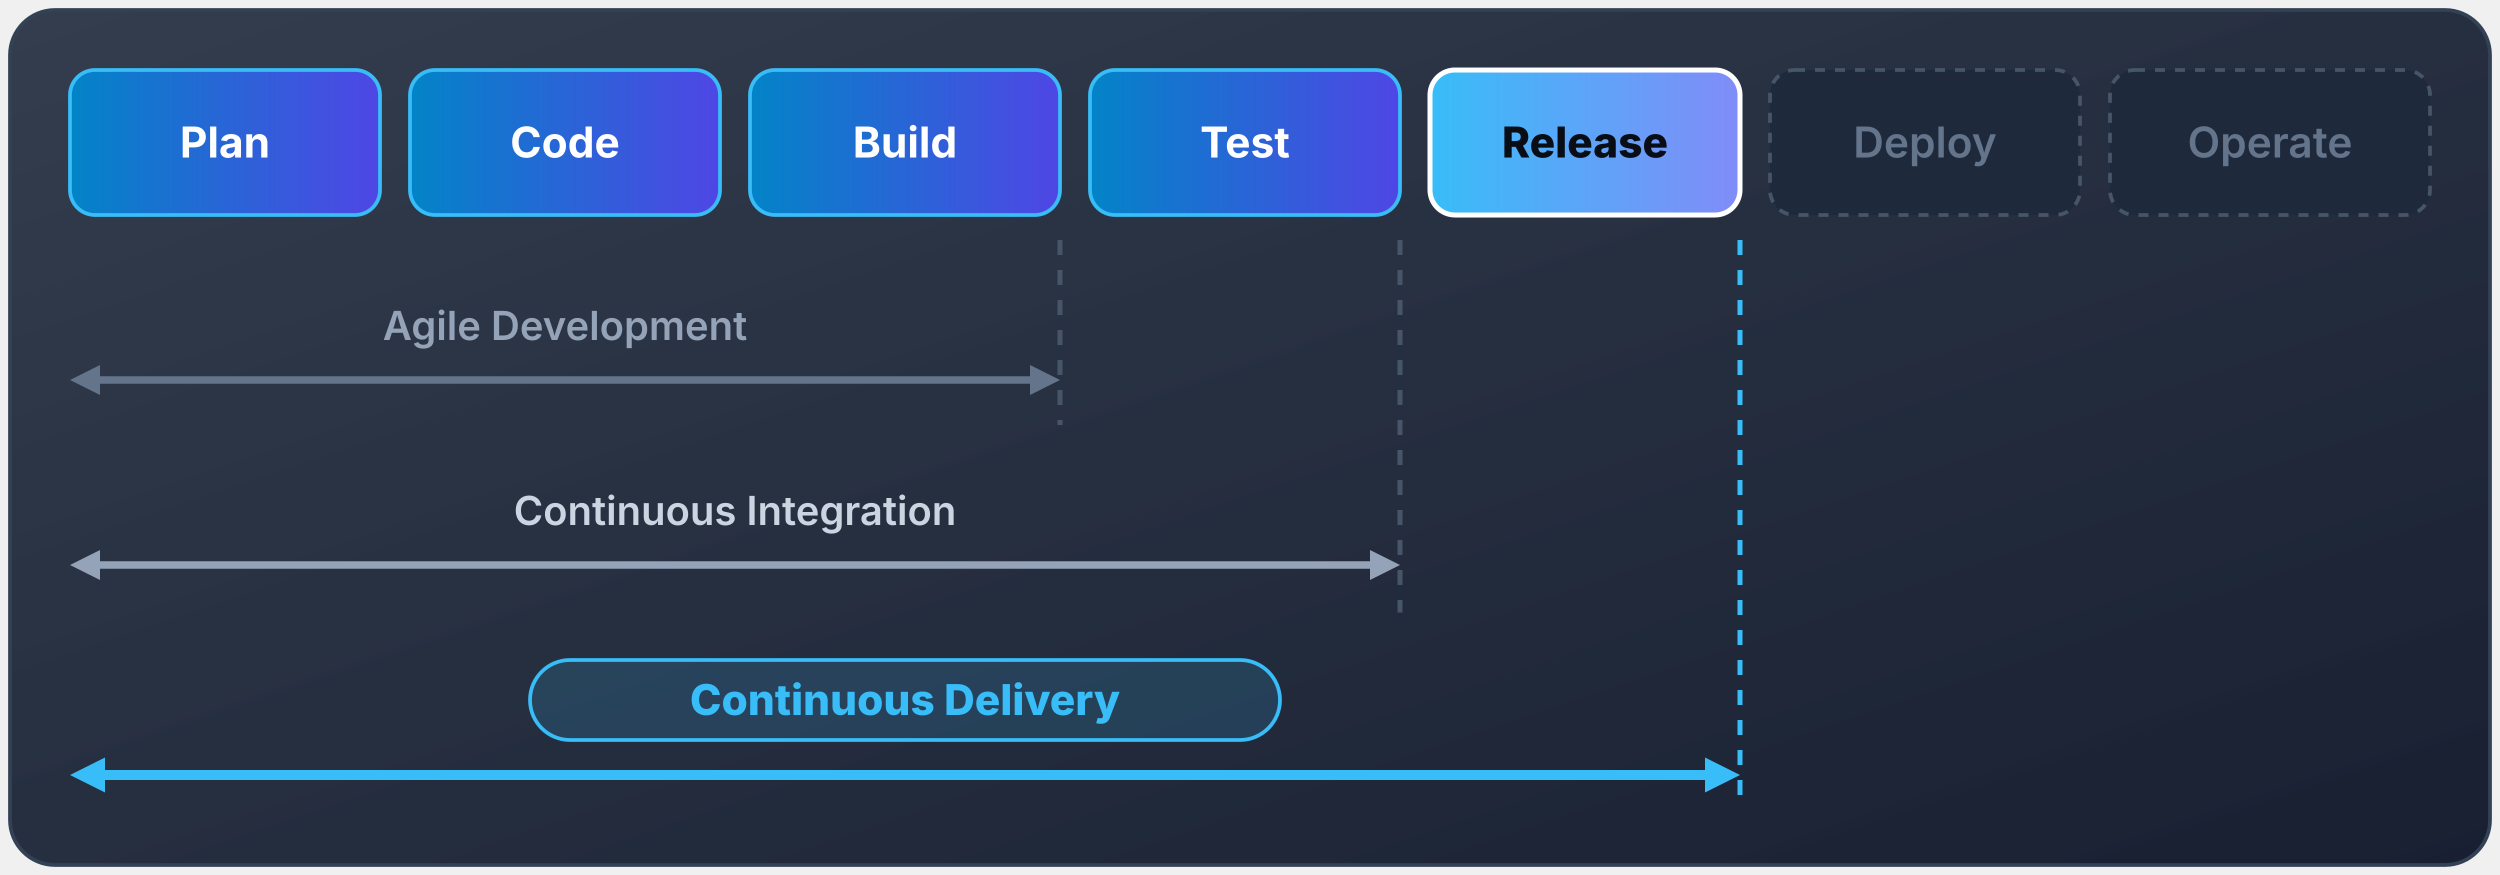
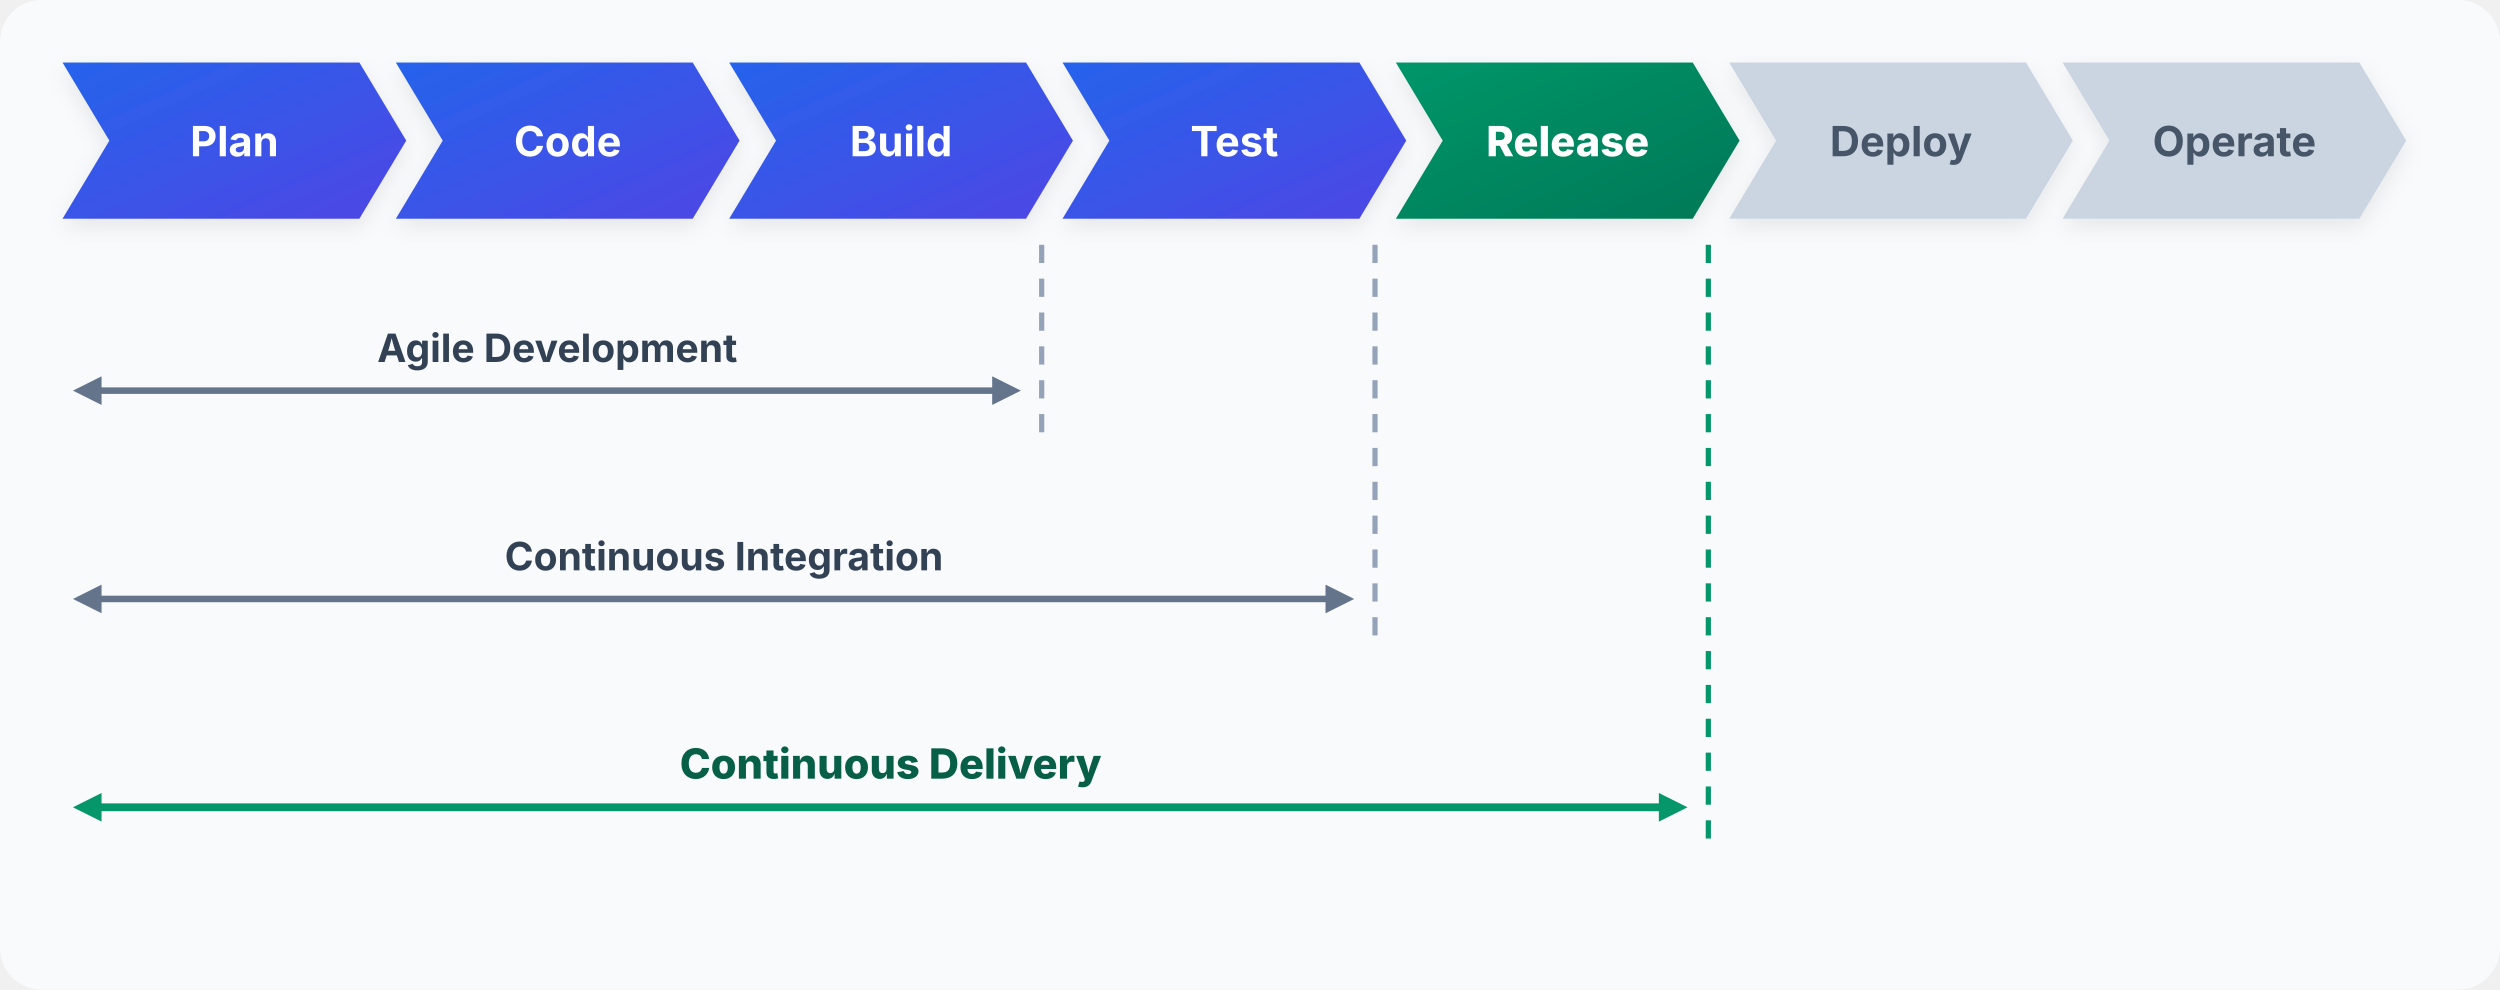
- <svg xmlns="http://www.w3.org/2000/svg" viewBox="0 0 1000 350" width="100%" height="100%">
+ <svg xmlns="http://www.w3.org/2000/svg" viewBox="0 0 960 380" width="960" height="380" font-family="'Inter', -apple-system, BlinkMacSystemFont, 'Segoe UI', sans-serif">
  <defs>
-     <linearGradient id="cd-bg" x1="0%" y1="0%" x2="100%" y2="100%">
-       <stop offset="0%" stop-color="#1e293b" stop-opacity="0.9" />
-       <stop offset="100%" stop-color="#0f172a" stop-opacity="0.96" />
-     </linearGradient>
-     <linearGradient id="cd-active" x1="0%" y1="0%" x2="100%" y2="0%">
-       <stop offset="0%" stop-color="#0284c7" />
+     <linearGradient id="plActive" x1="0" y1="0" x2="1" y2="1">
+       <stop offset="0%" stop-color="#2563eb" />
      <stop offset="100%" stop-color="#4f46e5" />
    </linearGradient>
-     <linearGradient id="cd-highlight" x1="0%" y1="0%" x2="100%" y2="0%">
-       <stop offset="0%" stop-color="#38bdf8" />
-       <stop offset="100%" stop-color="#818cf8" />
+     <linearGradient id="plHighlight" x1="0" y1="0" x2="1" y2="1">
+       <stop offset="0%" stop-color="#059669" />
+       <stop offset="100%" stop-color="#047857" />
    </linearGradient>
+     <filter id="plShadow" x="-10%" y="-10%" width="120%" height="125%">
+       <feDropShadow dx="0" dy="3" stdDeviation="4" flood-color="#0f172a" flood-opacity="0.08" />
+     </filter>
  </defs>
-   <rect x="4" y="4" width="992" height="342" rx="18" fill="url(#cd-bg)" stroke="#334155" stroke-width="1.5" />
-   <rect x="28" y="28" width="124" height="58" rx="10" fill="url(#cd-active)" stroke="#38bdf8" stroke-width="1.5" />
-   <text x="90" y="63" fill="#ffffff" font-family="Inter, system-ui, sans-serif" font-size="17" font-weight="700" text-anchor="middle">Plan</text>
-   <rect x="164" y="28" width="124" height="58" rx="10" fill="url(#cd-active)" stroke="#38bdf8" stroke-width="1.5" />
-   <text x="226" y="63" fill="#ffffff" font-family="Inter, system-ui, sans-serif" font-size="17" font-weight="700" text-anchor="middle">Code</text>
-   <rect x="300" y="28" width="124" height="58" rx="10" fill="url(#cd-active)" stroke="#38bdf8" stroke-width="1.5" />
-   <text x="362" y="63" fill="#ffffff" font-family="Inter, system-ui, sans-serif" font-size="17" font-weight="700" text-anchor="middle">Build</text>
-   <rect x="436" y="28" width="124" height="58" rx="10" fill="url(#cd-active)" stroke="#38bdf8" stroke-width="1.5" />
-   <text x="498" y="63" fill="#ffffff" font-family="Inter, system-ui, sans-serif" font-size="17" font-weight="700" text-anchor="middle">Test</text>
-   <rect x="572" y="28" width="124" height="58" rx="10" fill="url(#cd-highlight)" stroke="#ffffff" stroke-width="2" />
-   <text x="634" y="63" fill="#090d16" font-family="Inter, system-ui, sans-serif" font-size="17" font-weight="800" text-anchor="middle">Release</text>
-   <rect x="708" y="28" width="124" height="58" rx="10" fill="#1e293b" stroke="#475569" stroke-width="1.5" stroke-dasharray="4 4" />
-   <text x="770" y="63" fill="#64748b" font-family="Inter, system-ui, sans-serif" font-size="17" font-weight="600" text-anchor="middle">Deploy</text>
-   <rect x="844" y="28" width="128" height="58" rx="10" fill="#1e293b" stroke="#475569" stroke-width="1.5" stroke-dasharray="4 4" />
-   <text x="908" y="63" fill="#64748b" font-family="Inter, system-ui, sans-serif" font-size="17" font-weight="600" text-anchor="middle">Operate</text>
-   <line x1="424" y1="96" x2="424" y2="170" stroke="#475569" stroke-width="2" stroke-dasharray="6 6" />
-   <line x1="560" y1="96" x2="560" y2="245" stroke="#475569" stroke-width="2" stroke-dasharray="6 6" />
-   <line x1="696" y1="96" x2="696" y2="320" stroke="#38bdf8" stroke-width="2" stroke-dasharray="6 6" />
-   <text x="226" y="136" fill="#94a3b8" font-family="Inter, system-ui, sans-serif" font-size="16" font-weight="600" text-anchor="middle">Agile Development</text>
-   <line x1="36" y1="152" x2="416" y2="152" stroke="#64748b" stroke-width="3" />
-   <polygon points="28,152 40,146 40,158" fill="#64748b" />
-   <polygon points="424,152 412,146 412,158" fill="#64748b" />
-   <text x="294" y="210" fill="#cbd5e1" font-family="Inter, system-ui, sans-serif" font-size="16" font-weight="600" text-anchor="middle">Continuous Integration</text>
-   <line x1="36" y1="226" x2="552" y2="226" stroke="#94a3b8" stroke-width="3" />
-   <polygon points="28,226 40,220 40,232" fill="#94a3b8" />
-   <polygon points="560,226 548,220 548,232" fill="#94a3b8" />
-   <rect x="212" y="264" width="300" height="32" rx="16" fill="#38bdf8" fill-opacity="0.15" stroke="#38bdf8" stroke-width="1.5" />
-   <text x="362" y="286" fill="#38bdf8" font-family="Inter, system-ui, sans-serif" font-size="17" font-weight="800" text-anchor="middle">Continuous Delivery</text>
-   <line x1="36" y1="310" x2="688" y2="310" stroke="#38bdf8" stroke-width="4" />
-   <polygon points="28,310 42,303 42,317" fill="#38bdf8" />
-   <polygon points="696,310 682,303 682,317" fill="#38bdf8" />
+   <rect width="960" height="380" rx="16" fill="#f8fafc" />
+   <line x1="400" y1="94" x2="400" y2="168" stroke="#94a3b8" stroke-width="2" stroke-dasharray="7 6" />
+   <line x1="528" y1="94" x2="528" y2="248" stroke="#94a3b8" stroke-width="2" stroke-dasharray="7 6" />
+   <line x1="656" y1="94" x2="656" y2="328" stroke="#059669" stroke-width="2" stroke-dasharray="7 6" />
+   <g filter="url(#plShadow)">
+     <polygon points="24,24 138,24 156,54 138,84 24,84 42,54" fill="url(#plActive)" />
+     <text x="90.0" y="60" text-anchor="middle" font-size="16" font-weight="700" fill="#ffffff">Plan</text>
+     <polygon points="152,24 266,24 284,54 266,84 152,84 170,54" fill="url(#plActive)" />
+     <text x="218.0" y="60" text-anchor="middle" font-size="16" font-weight="700" fill="#ffffff">Code</text>
+     <polygon points="280,24 394,24 412,54 394,84 280,84 298,54" fill="url(#plActive)" />
+     <text x="346.0" y="60" text-anchor="middle" font-size="16" font-weight="700" fill="#ffffff">Build</text>
+     <polygon points="408,24 522,24 540,54 522,84 408,84 426,54" fill="url(#plActive)" />
+     <text x="474.0" y="60" text-anchor="middle" font-size="16" font-weight="700" fill="#ffffff">Test</text>
+     <polygon points="536,24 650,24 668,54 650,84 536,84 554,54" fill="url(#plHighlight)" />
+     <text x="602.0" y="60" text-anchor="middle" font-size="16" font-weight="800" fill="#ffffff">Release</text>
+     <polygon points="664,24 778,24 796,54 778,84 664,84 682,54" fill="#cbd5e1" />
+     <text x="730.0" y="60" text-anchor="middle" font-size="16" font-weight="700" fill="#475569">Deploy</text>
+     <polygon points="792,24 906,24 924,54 906,84 792,84 810,54" fill="#cbd5e1" />
+     <text x="858.0" y="60" text-anchor="middle" font-size="16" font-weight="700" fill="#475569">Operate</text>
+   </g>
+   <text x="214.0" y="139" text-anchor="middle" font-size="15" font-weight="700" fill="#334155">Agile Development</text>
+   <line x1="38" y1="150" x2="382" y2="150" stroke="#64748b" stroke-width="2.5" />
+   <polygon points="28,150 39,144.5 39,155.5" fill="#64748b" />
+   <polygon points="392,150 381,144.5 381,155.5" fill="#64748b" />
+   <text x="278.0" y="219" text-anchor="middle" font-size="15" font-weight="700" fill="#334155">Continuous Integration</text>
+   <line x1="38" y1="230" x2="510" y2="230" stroke="#64748b" stroke-width="2.5" />
+   <polygon points="28,230 39,224.5 39,235.5" fill="#64748b" />
+   <polygon points="520,230 509,224.5 509,235.5" fill="#64748b" />
+   <text x="342.0" y="299" text-anchor="middle" font-size="16" font-weight="800" fill="#065f46">Continuous Delivery</text>
+   <line x1="38" y1="310" x2="638" y2="310" stroke="#059669" stroke-width="3" />
+   <polygon points="28,310 39,304.5 39,315.5" fill="#059669" />
+   <polygon points="648,310 637,304.5 637,315.5" fill="#059669" />
</svg>
